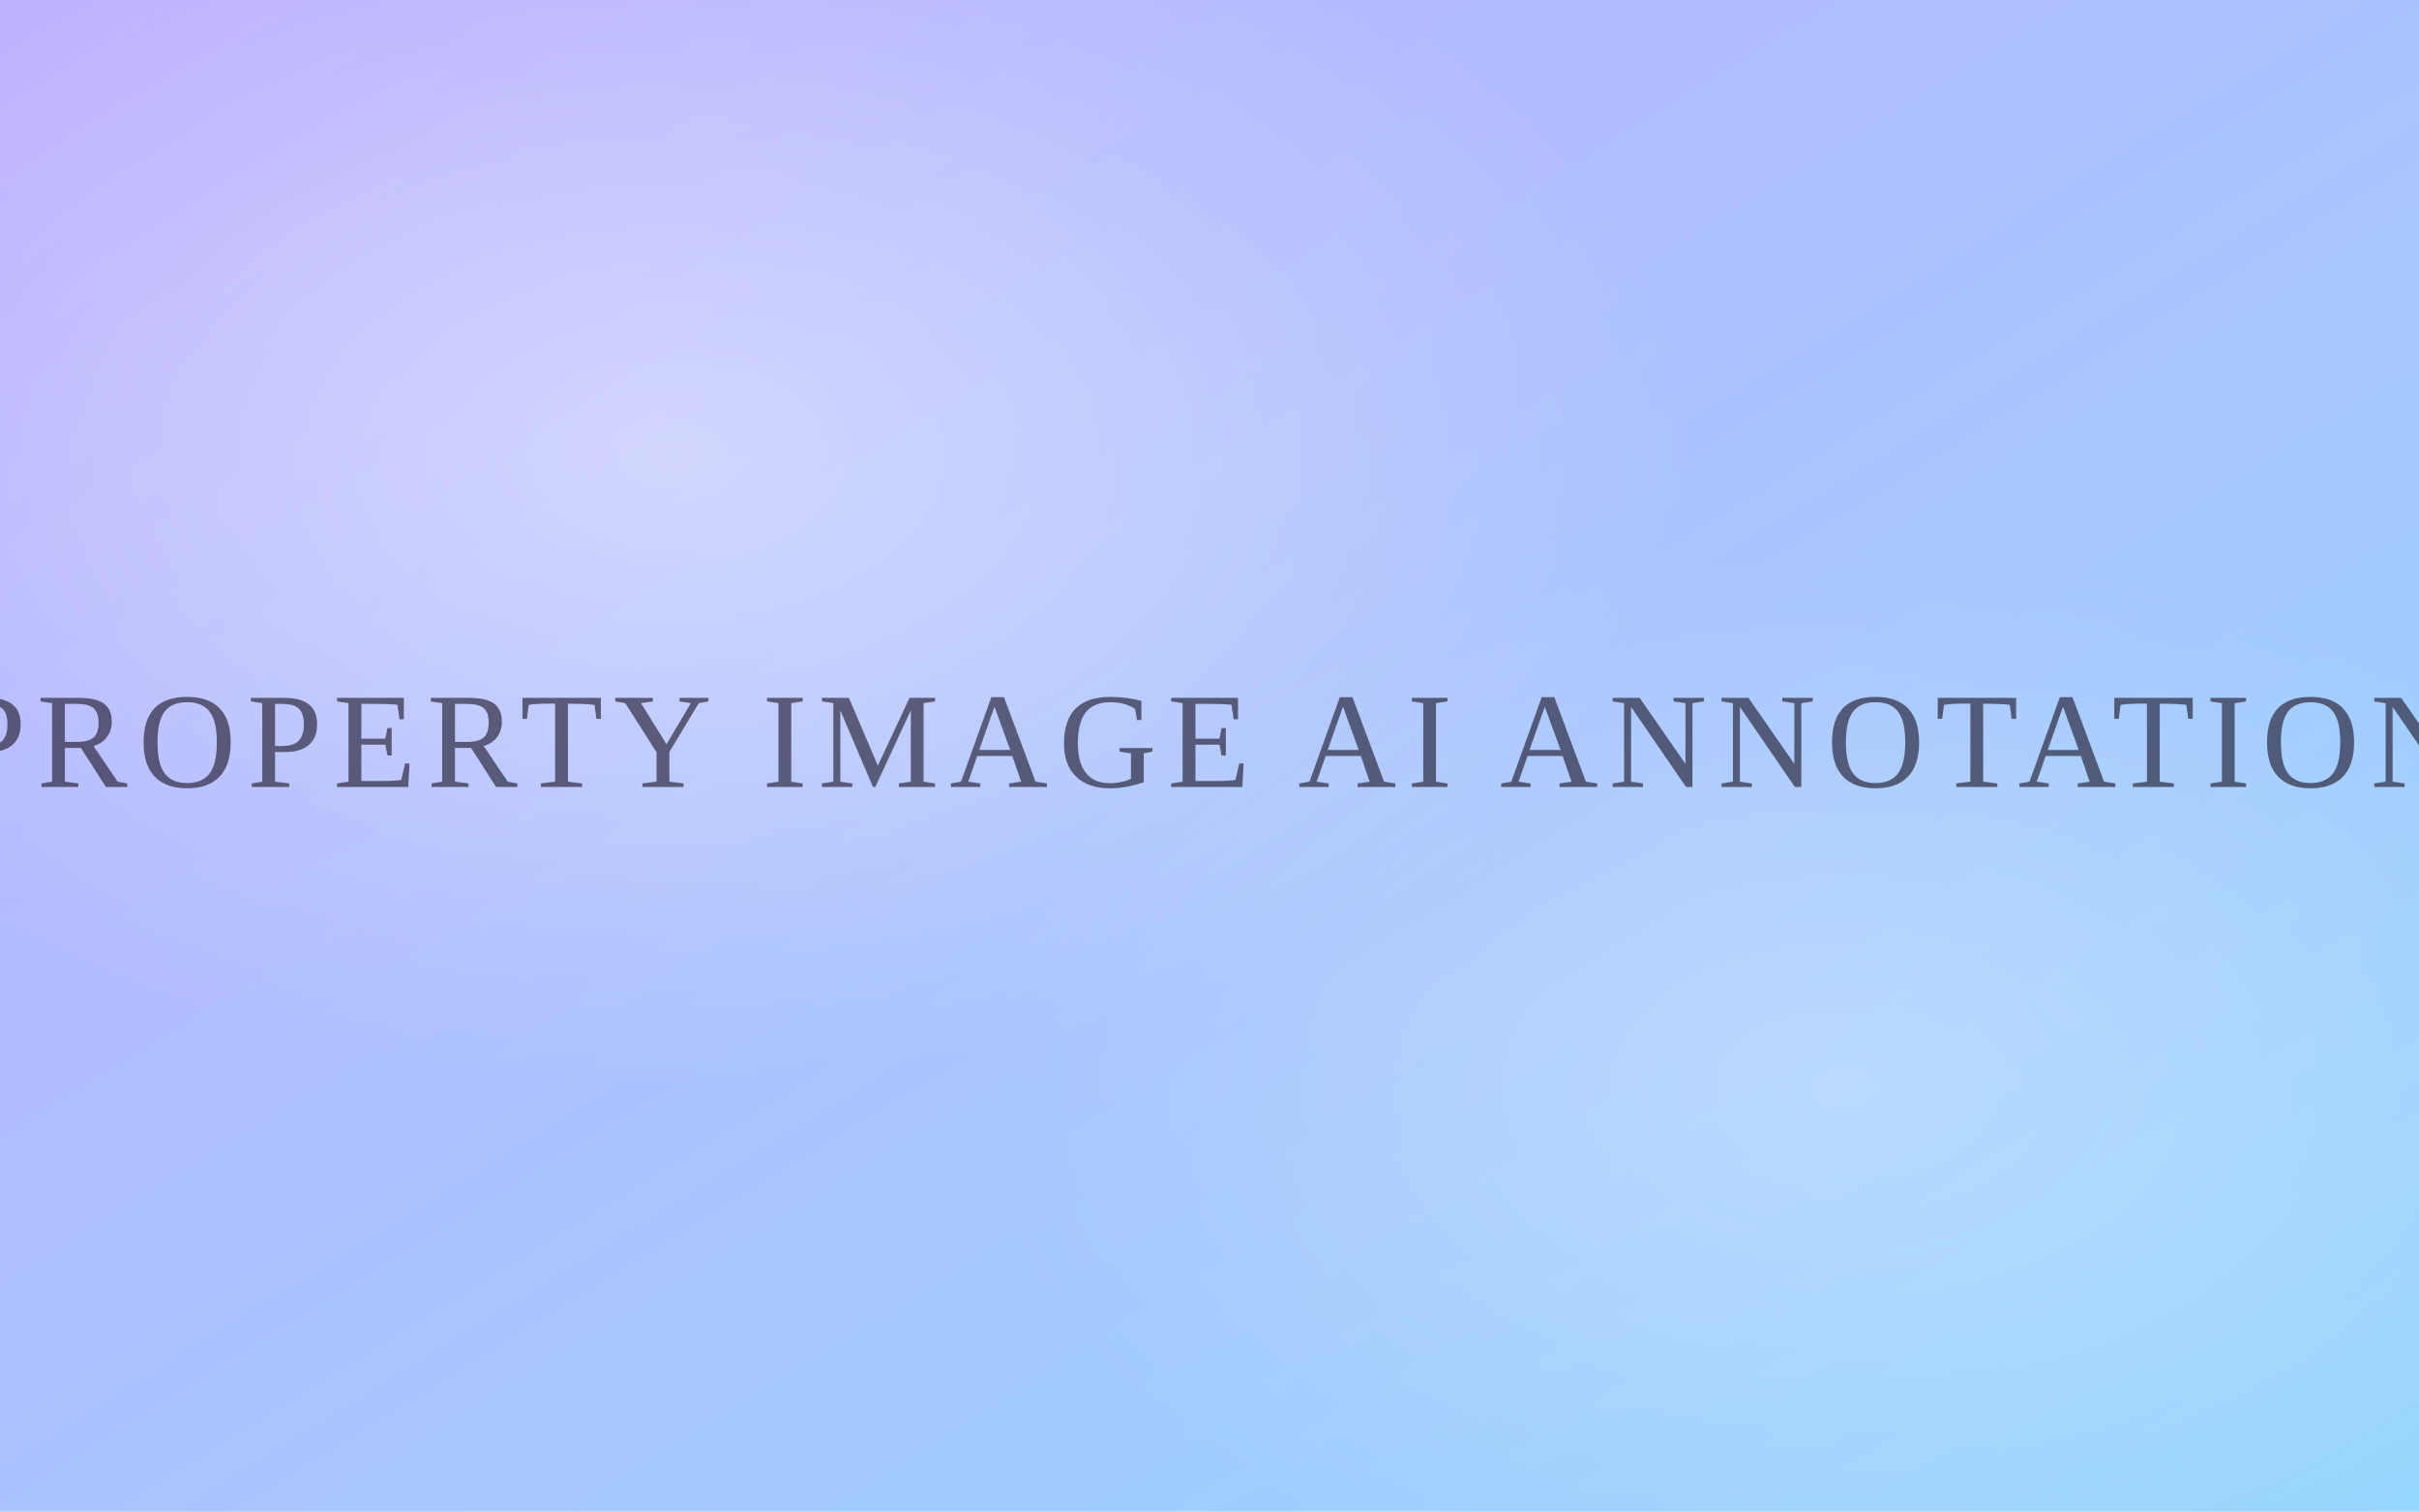
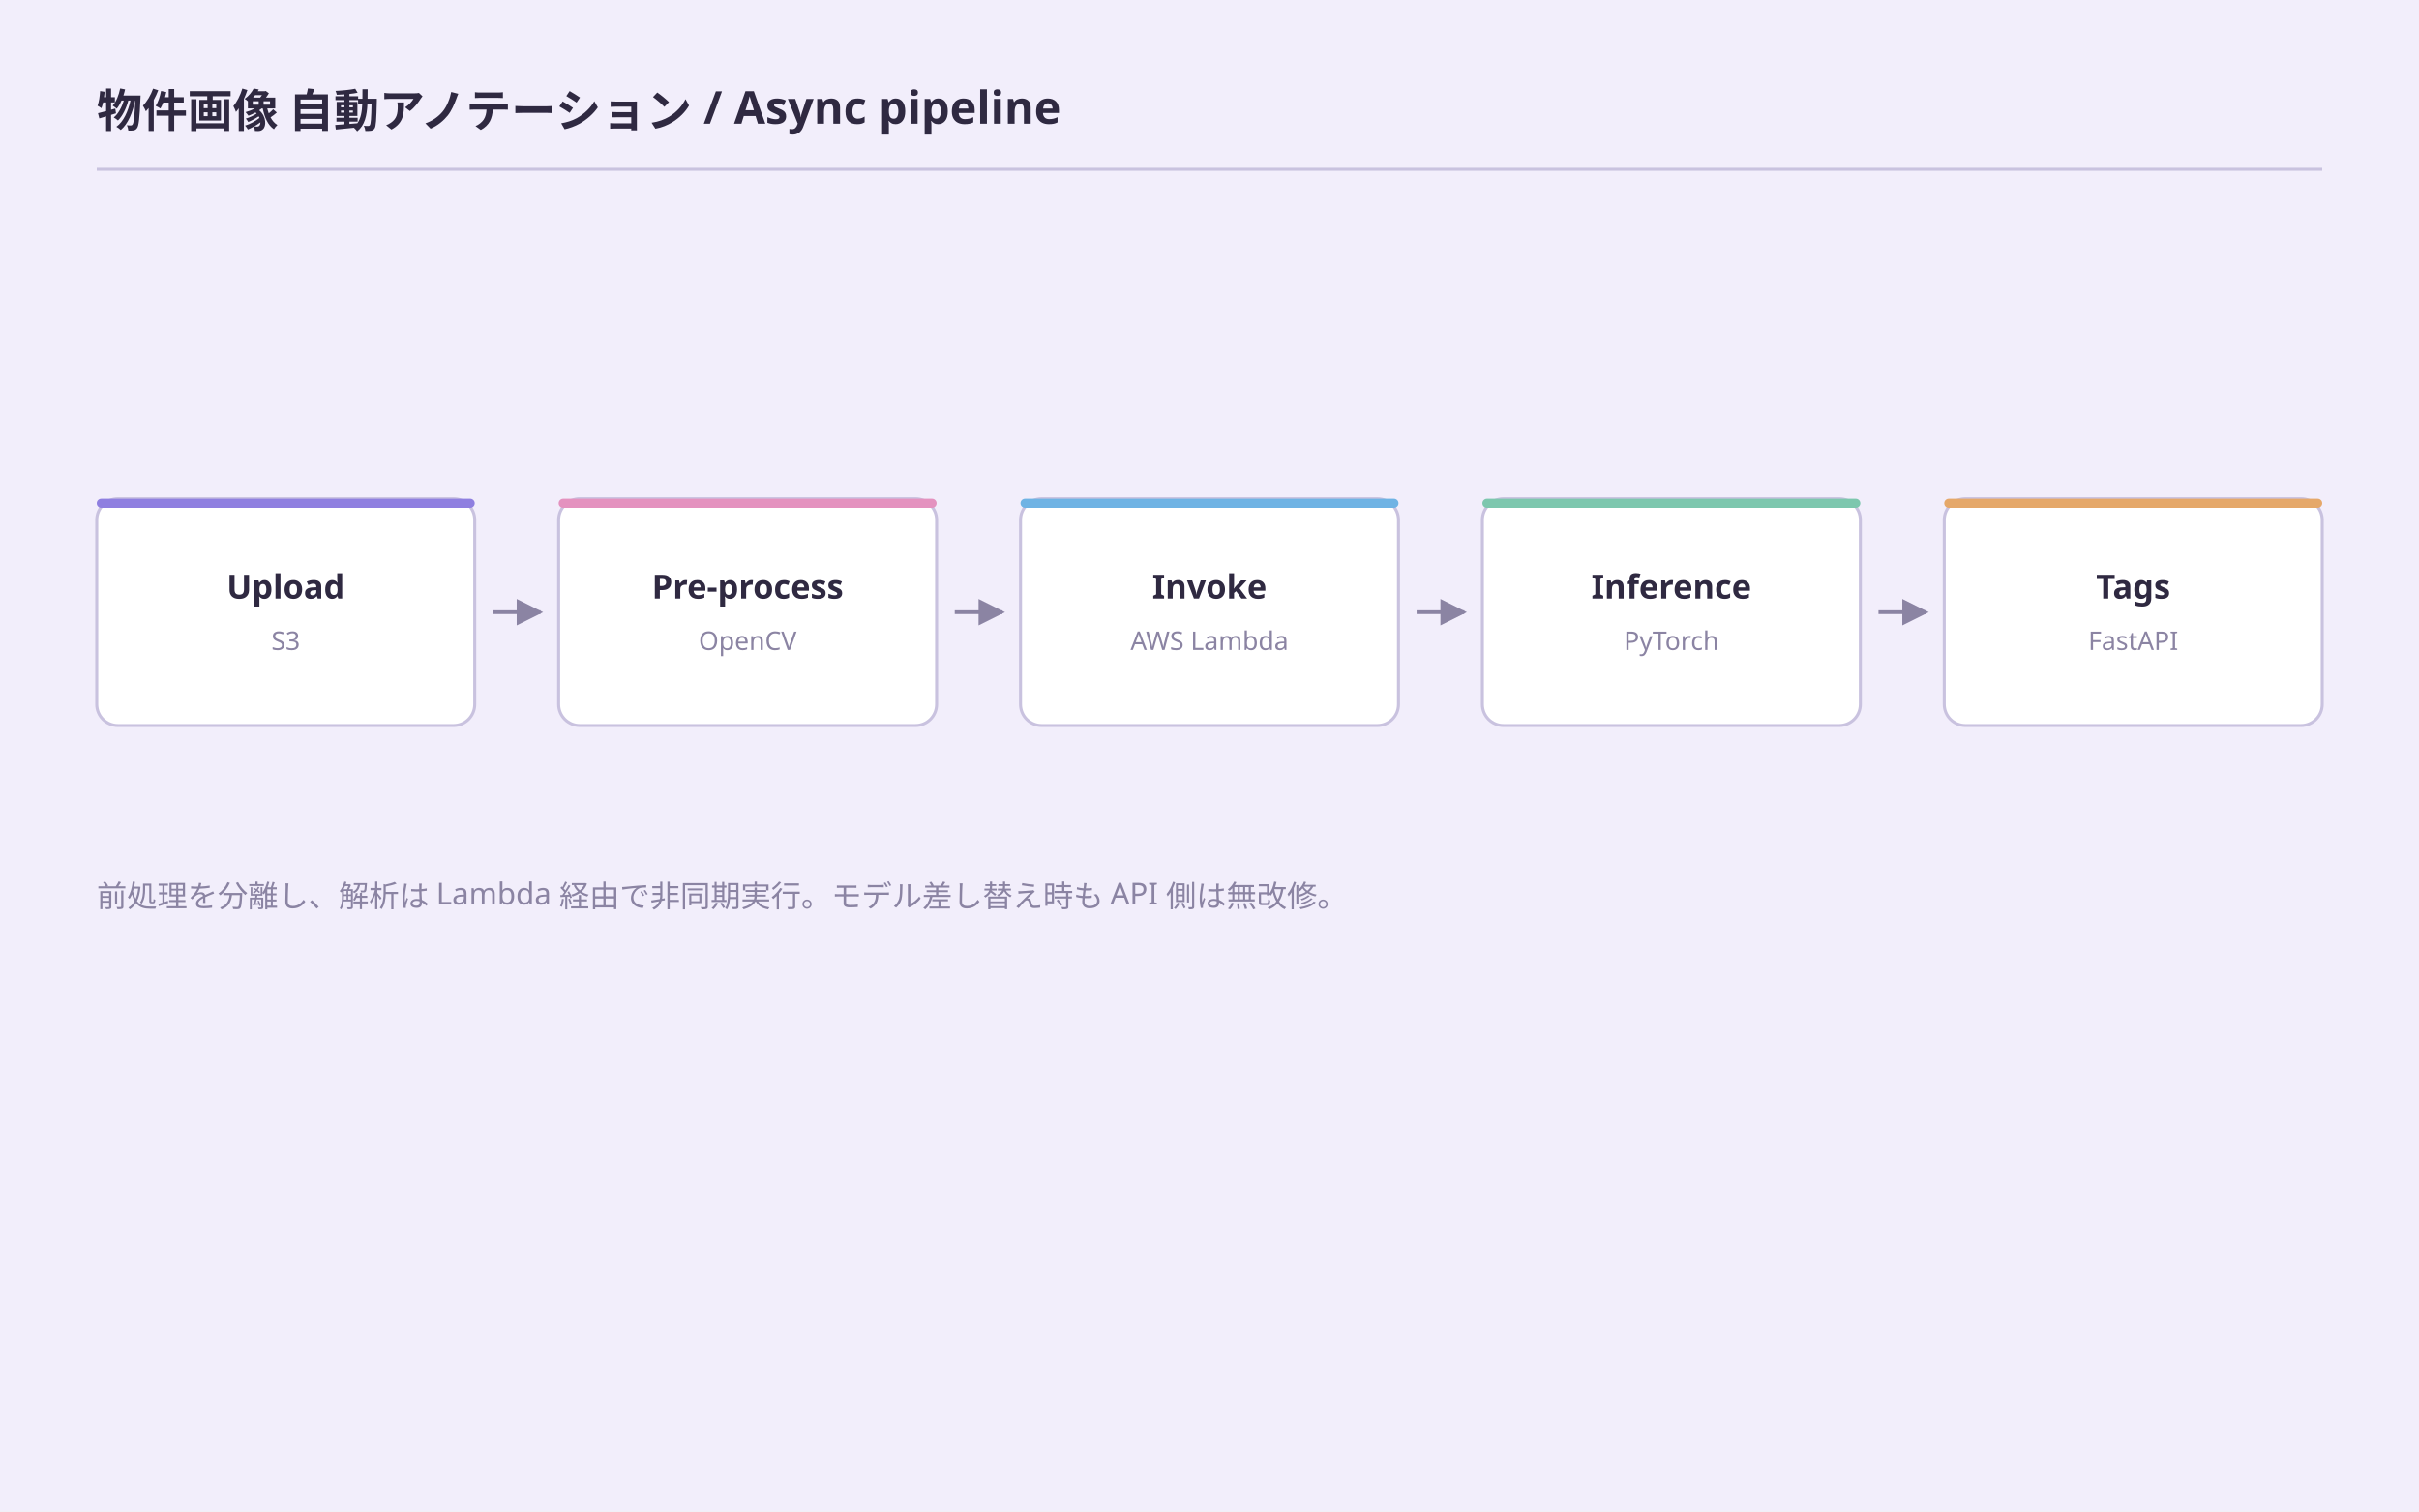
- <svg xmlns="http://www.w3.org/2000/svg" viewBox="0 0 1600 1000" width="1600" height="1000" role="img" aria-label="PROPERTY IMAGE AI ANNOTATION">
+ <svg xmlns="http://www.w3.org/2000/svg" viewBox="0 0 1600 1000" width="1600" height="1000" role="img" aria-label="物件画像 自動アノテーション / Async pipeline">
  <defs>
-     <linearGradient id="g" x1="0" y1="0" x2="1" y2="1">
-       <stop offset="0%" stop-color="#bdaeff" />
-       <stop offset="100%" stop-color="#97d7ff" />
-     </linearGradient>
-     <radialGradient id="h1" cx="28%" cy="30%" r="42%">
-       <stop offset="0%" stop-color="#ffffff" stop-opacity="0.42" />
-       <stop offset="100%" stop-color="#ffffff" stop-opacity="0" />
-     </radialGradient>
-     <radialGradient id="h2" cx="76%" cy="72%" r="36%">
-       <stop offset="0%" stop-color="#ffffff" stop-opacity="0.26" />
-       <stop offset="100%" stop-color="#ffffff" stop-opacity="0" />
-     </radialGradient>
+     <marker id="tip" viewBox="0 0 10 10" refX="9" refY="5" markerWidth="7" markerHeight="7" orient="auto">
+       <path d="M0 0 L10 5 L0 10 z" fill="#8b84a3" />
+     </marker>
  </defs>
-   <rect width="1600" height="1000" fill="url(#g)" />
-   <rect width="1600" height="1000" fill="url(#h1)" />
-   <rect width="1600" height="1000" fill="url(#h2)" />
-   <text x="50%" y="50%" dominant-baseline="middle" text-anchor="middle" font-family="Georgia, 'Times New Roman', serif" font-size="90" fill="#1a1526" opacity="0.62" letter-spacing="7">PROPERTY IMAGE AI ANNOTATION</text>
+   <rect width="1600" height="1000" fill="#f2eefb" />
+   <text x="64" y="84" fill="#2f2941" font-family="'Segoe UI',system-ui,sans-serif" font-size="30" font-weight="600" text-anchor="start" letter-spacing="0">物件画像 自動アノテーション / Async pipeline</text>
+   <line x1="64" y1="112" x2="1536" y2="112" stroke="#c9c2df" stroke-width="2" />
+   <rect x="64" y="330" width="250" height="150" rx="14" fill="#ffffff" stroke="#c9c2df" stroke-width="2" />
+   <rect x="64" y="330" width="250" height="6" rx="3" fill="#8f7fe0" />
+   <text x="189" y="396" fill="#2f2941" font-family="'Segoe UI',system-ui,sans-serif" font-size="22" font-weight="600" text-anchor="middle" letter-spacing="0">Upload</text>
+   <text x="189" y="430" fill="#8b84a3" font-family="'Segoe UI',system-ui,sans-serif" font-size="17" font-weight="400" text-anchor="middle" letter-spacing="0">S3</text>
+   <line x1="326" y1="405" x2="357.5" y2="405" stroke="#8b84a3" stroke-width="2.5" marker-end="url(#tip)" />
+   <rect x="369.5" y="330" width="250" height="150" rx="14" fill="#ffffff" stroke="#c9c2df" stroke-width="2" />
+   <rect x="369.5" y="330" width="250" height="6" rx="3" fill="#e492bf" />
+   <text x="494.5" y="396" fill="#2f2941" font-family="'Segoe UI',system-ui,sans-serif" font-size="22" font-weight="600" text-anchor="middle" letter-spacing="0">Pre-process</text>
+   <text x="494.5" y="430" fill="#8b84a3" font-family="'Segoe UI',system-ui,sans-serif" font-size="17" font-weight="400" text-anchor="middle" letter-spacing="0">OpenCV</text>
+   <line x1="631.5" y1="405" x2="663" y2="405" stroke="#8b84a3" stroke-width="2.5" marker-end="url(#tip)" />
+   <rect x="675" y="330" width="250" height="150" rx="14" fill="#ffffff" stroke="#c9c2df" stroke-width="2" />
+   <rect x="675" y="330" width="250" height="6" rx="3" fill="#6fb3e4" />
+   <text x="800" y="396" fill="#2f2941" font-family="'Segoe UI',system-ui,sans-serif" font-size="22" font-weight="600" text-anchor="middle" letter-spacing="0">Invoke</text>
+   <text x="800" y="430" fill="#8b84a3" font-family="'Segoe UI',system-ui,sans-serif" font-size="17" font-weight="400" text-anchor="middle" letter-spacing="0">AWS Lambda</text>
+   <line x1="937" y1="405" x2="968.5" y2="405" stroke="#8b84a3" stroke-width="2.5" marker-end="url(#tip)" />
+   <rect x="980.5" y="330" width="250" height="150" rx="14" fill="#ffffff" stroke="#c9c2df" stroke-width="2" />
+   <rect x="980.5" y="330" width="250" height="6" rx="3" fill="#7dc7ae" />
+   <text x="1105.5" y="396" fill="#2f2941" font-family="'Segoe UI',system-ui,sans-serif" font-size="22" font-weight="600" text-anchor="middle" letter-spacing="0">Inference</text>
+   <text x="1105.5" y="430" fill="#8b84a3" font-family="'Segoe UI',system-ui,sans-serif" font-size="17" font-weight="400" text-anchor="middle" letter-spacing="0">PyTorch</text>
+   <line x1="1242.5" y1="405" x2="1274" y2="405" stroke="#8b84a3" stroke-width="2.5" marker-end="url(#tip)" />
+   <rect x="1286" y="330" width="250" height="150" rx="14" fill="#ffffff" stroke="#c9c2df" stroke-width="2" />
+   <rect x="1286" y="330" width="250" height="6" rx="3" fill="#e5a86a" />
+   <text x="1411" y="396" fill="#2f2941" font-family="'Segoe UI',system-ui,sans-serif" font-size="22" font-weight="600" text-anchor="middle" letter-spacing="0">Tags</text>
+   <text x="1411" y="430" fill="#8b84a3" font-family="'Segoe UI',system-ui,sans-serif" font-size="17" font-weight="400" text-anchor="middle" letter-spacing="0">FastAPI</text>
+   <text x="64" y="600" fill="#8b84a3" font-family="'Segoe UI',system-ui,sans-serif" font-size="20" font-weight="400" text-anchor="start" letter-spacing="0">前処理を分離し、解析は Lambda 経由で非同期実行。モデル差し替え時も API 側は無改修。</text>
</svg>
